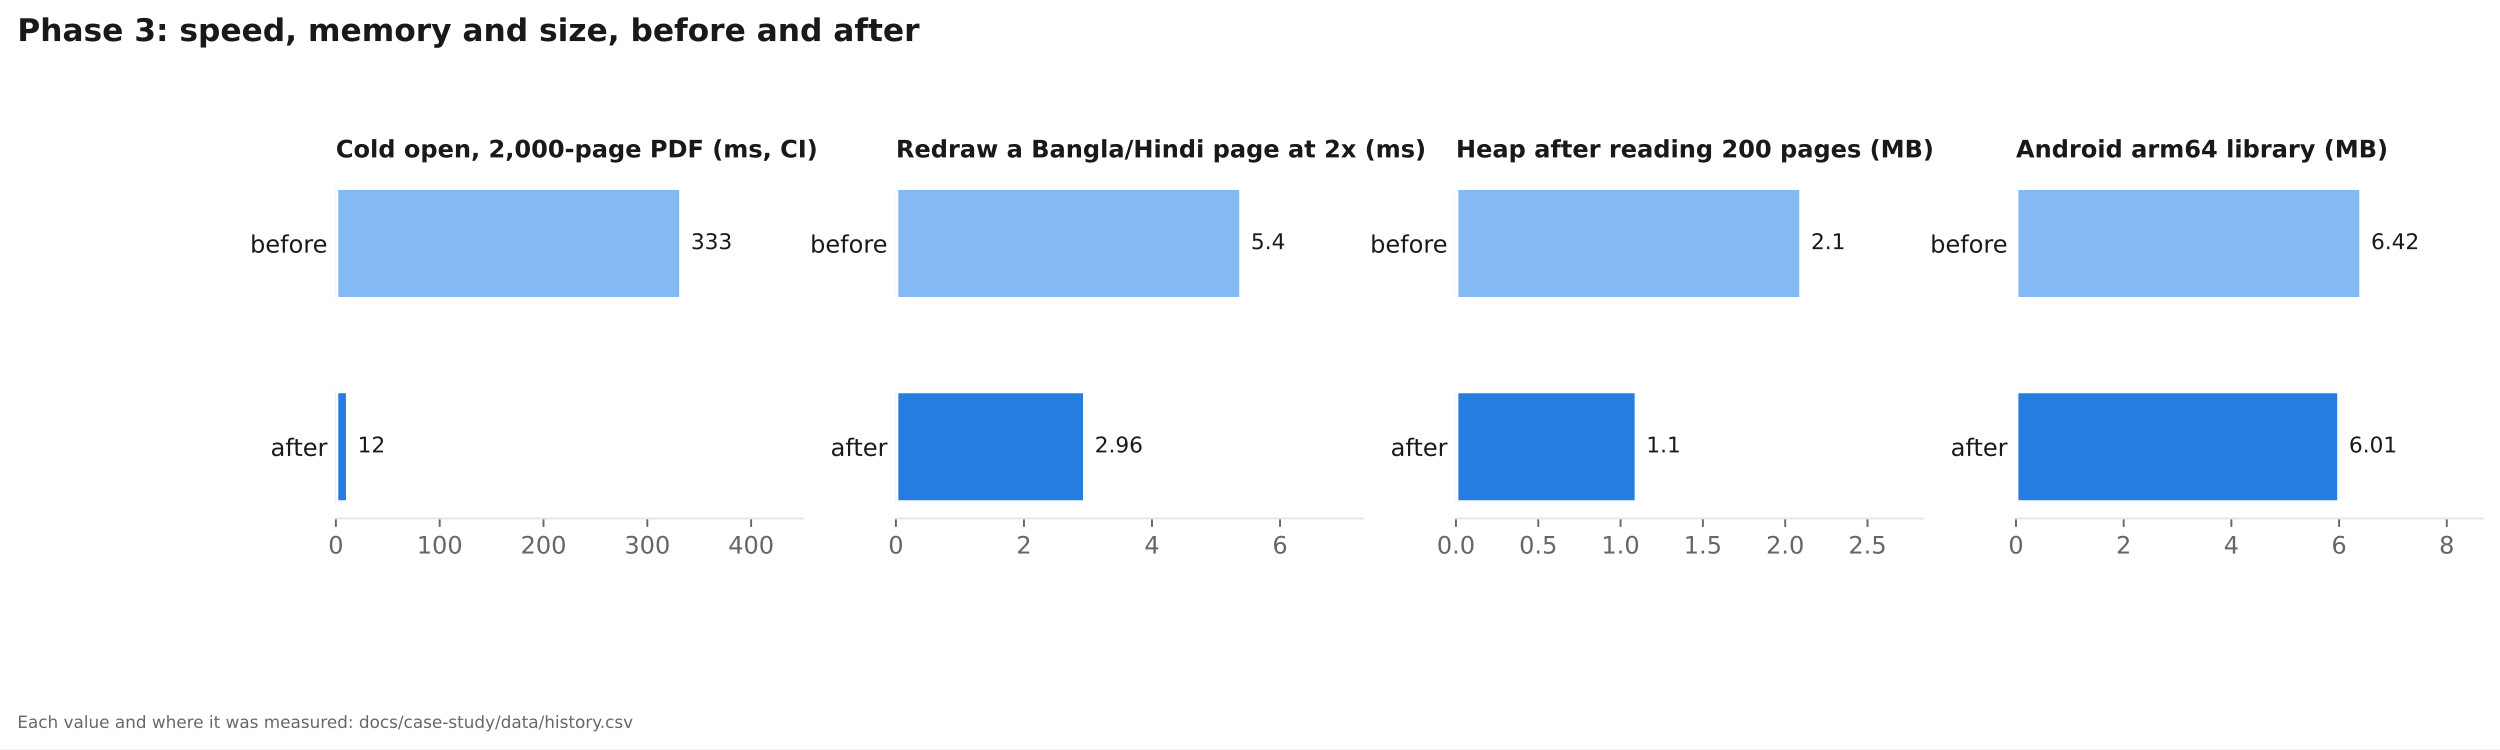
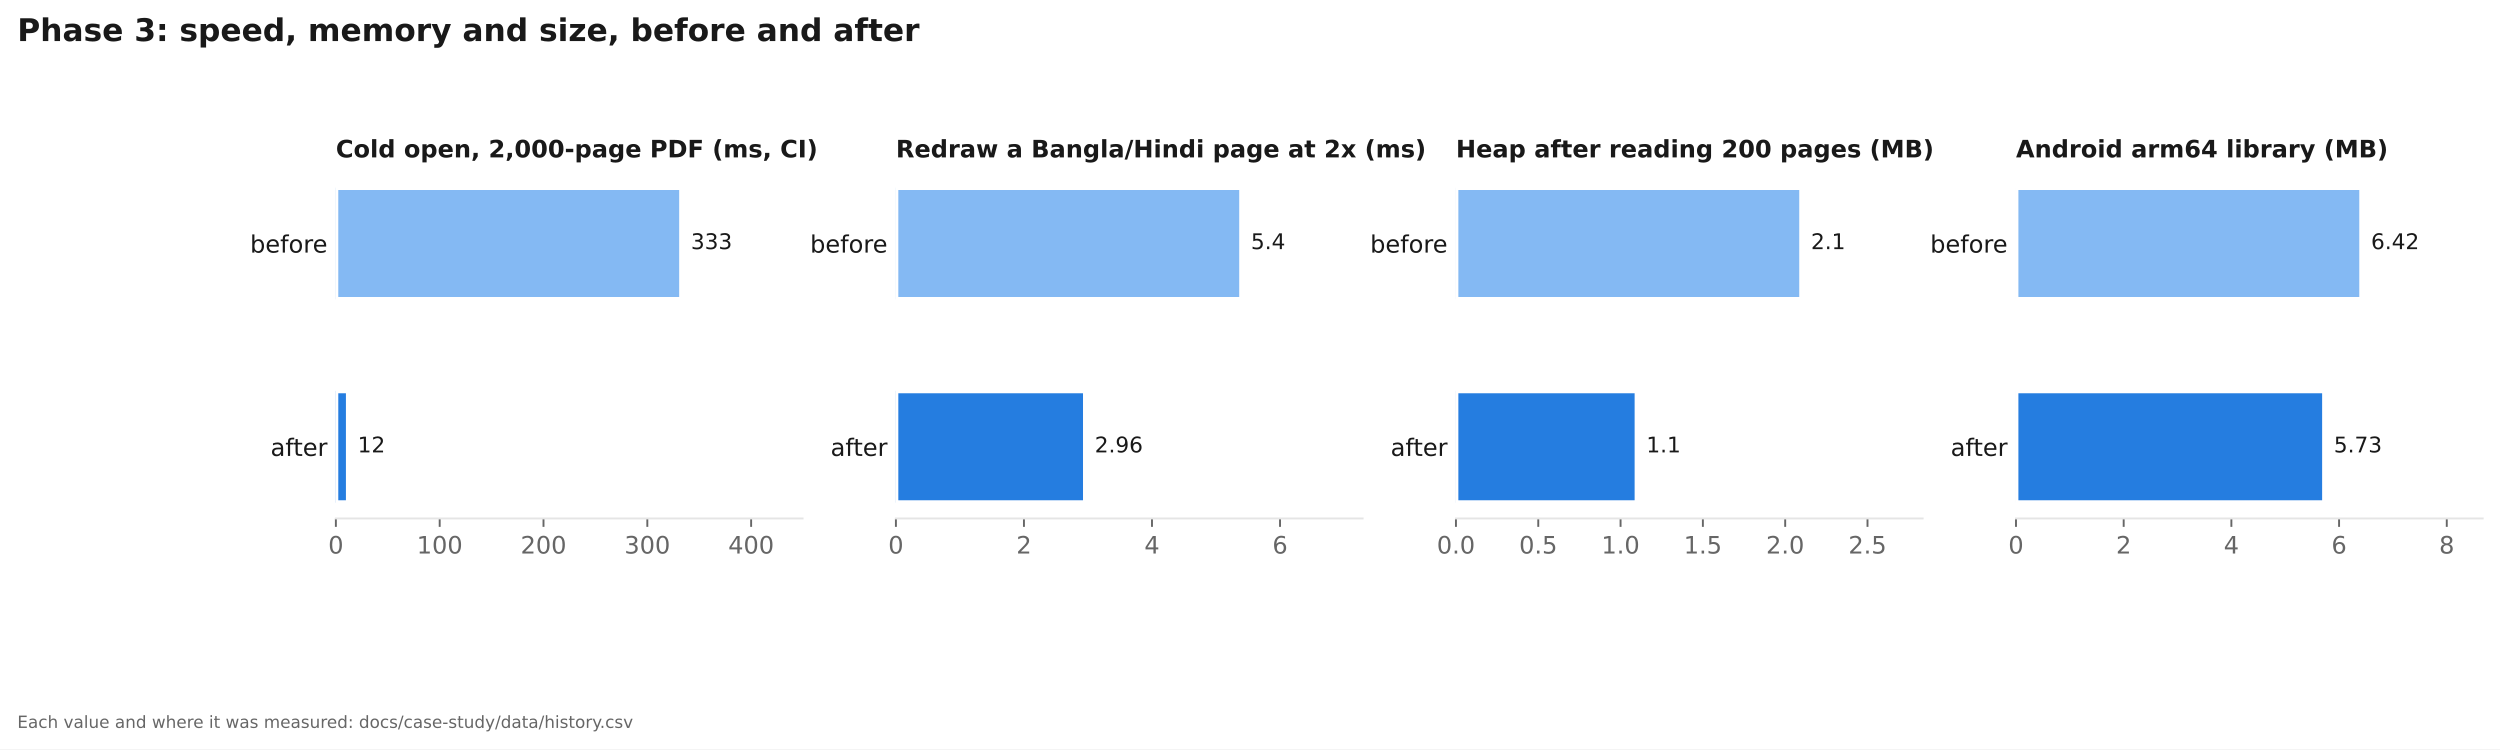
<svg xmlns="http://www.w3.org/2000/svg" xmlns:xlink="http://www.w3.org/1999/xlink" width="1039.68pt" height="311.602pt" viewBox="0 0 1039.68 311.602" version="1.1">
  <defs>
    <style type="text/css">*{stroke-linejoin: round; stroke-linecap: butt}</style>
  </defs>
  <g id="figure_1">
    <g id="patch_1">
      <path d="M 0 311.602  L 1039.68 311.602  L 1039.68 -0  L 0 -0  z " style="fill: #ffffff" />
    </g>
    <g id="axes_1">
      <g id="patch_2">
        <path d="M 139.68 215.609  L 333.767 215.609  L 333.767 71.465  L 139.68 71.465  z " style="fill: #ffffff" />
      </g>
      <g id="patch_3">
-         <path d="M 139.68 124.515  L 283.448 124.515  L 283.448 78.017  L 139.68 78.017  z " clip-path="url(#p791566b883)" style="fill: #84b9f3; stroke: #ffffff; stroke-width: 2; stroke-linejoin: miter" />
+         <path d="M 139.68 124.515  L 283.448 124.515  L 283.448 78.017  L 139.68 78.017  z " clip-path="url(#p7a632ccf60)" style="fill: #84b9f3; stroke: #ffffff; stroke-width: 2; stroke-linejoin: miter" />
      </g>
      <g id="patch_4">
-         <path d="M 139.68 209.057  L 144.861 209.057  L 144.861 162.559  L 139.68 162.559  z " clip-path="url(#p791566b883)" style="fill: #257de0; stroke: #ffffff; stroke-width: 2; stroke-linejoin: miter" />
+         <path d="M 139.68 209.057  L 144.861 209.057  L 144.861 162.559  L 139.68 162.559  z " clip-path="url(#p7a632ccf60)" style="fill: #257de0; stroke: #ffffff; stroke-width: 2; stroke-linejoin: miter" />
      </g>
      <g id="matplotlib.axis_1">
        <g id="xtick_1">
          <g id="line2d_1">
            <defs>
-               <path id="me0b089794a" d="M 0 0  L 0 3.5  " style="stroke: #666666; stroke-width: 0.8" />
+               <path id="mb693403842" d="M 0 0  L 0 3.5  " style="stroke: #666666; stroke-width: 0.8" />
            </defs>
            <g>
-               <use xlink:href="#me0b089794a" x="139.68" y="215.609" style="fill: #666666; stroke: #666666; stroke-width: 0.8" />
+               <use xlink:href="#mb693403842" x="139.68" y="215.609" style="fill: #666666; stroke: #666666; stroke-width: 0.8" />
            </g>
          </g>
          <g id="text_1">
            <text style="font-size: 10px; font-family: 'DejaVu Sans'; text-anchor: middle; fill: #666666" x="139.68" y="230.207" transform="rotate(-0 139.68 230.2067)">0</text>
          </g>
        </g>
        <g id="xtick_2">
          <g id="line2d_2">
            <g>
-               <use xlink:href="#me0b089794a" x="182.854" y="215.609" style="fill: #666666; stroke: #666666; stroke-width: 0.8" />
+               <use xlink:href="#mb693403842" x="182.854" y="215.609" style="fill: #666666; stroke: #666666; stroke-width: 0.8" />
            </g>
          </g>
          <g id="text_2">
            <text style="font-size: 10px; font-family: 'DejaVu Sans'; text-anchor: middle; fill: #666666" x="182.854" y="230.207" transform="rotate(-0 182.8536 230.2067)">100</text>
          </g>
        </g>
        <g id="xtick_3">
          <g id="line2d_3">
            <g>
-               <use xlink:href="#me0b089794a" x="226.027" y="215.609" style="fill: #666666; stroke: #666666; stroke-width: 0.8" />
+               <use xlink:href="#mb693403842" x="226.027" y="215.609" style="fill: #666666; stroke: #666666; stroke-width: 0.8" />
            </g>
          </g>
          <g id="text_3">
            <text style="font-size: 10px; font-family: 'DejaVu Sans'; text-anchor: middle; fill: #666666" x="226.027" y="230.207" transform="rotate(-0 226.0272 230.2067)">200</text>
          </g>
        </g>
        <g id="xtick_4">
          <g id="line2d_4">
            <g>
-               <use xlink:href="#me0b089794a" x="269.201" y="215.609" style="fill: #666666; stroke: #666666; stroke-width: 0.8" />
+               <use xlink:href="#mb693403842" x="269.201" y="215.609" style="fill: #666666; stroke: #666666; stroke-width: 0.8" />
            </g>
          </g>
          <g id="text_4">
            <text style="font-size: 10px; font-family: 'DejaVu Sans'; text-anchor: middle; fill: #666666" x="269.201" y="230.207" transform="rotate(-0 269.2008 230.2067)">300</text>
          </g>
        </g>
        <g id="xtick_5">
          <g id="line2d_5">
            <g>
-               <use xlink:href="#me0b089794a" x="312.374" y="215.609" style="fill: #666666; stroke: #666666; stroke-width: 0.8" />
+               <use xlink:href="#mb693403842" x="312.374" y="215.609" style="fill: #666666; stroke: #666666; stroke-width: 0.8" />
            </g>
          </g>
          <g id="text_5">
            <text style="font-size: 10px; font-family: 'DejaVu Sans'; text-anchor: middle; fill: #666666" x="312.374" y="230.207" transform="rotate(-0 312.3744 230.2067)">400</text>
          </g>
        </g>
      </g>
      <g id="matplotlib.axis_2">
        <g id="ytick_1">
          <g id="line2d_6" />
          <g id="text_6">
            <text style="font-size: 10px; font-family: 'DejaVu Sans'; text-anchor: end; fill: #191919" x="136.18" y="105.065" transform="rotate(-0 136.18 105.0653)">before</text>
          </g>
        </g>
        <g id="ytick_2">
          <g id="line2d_7" />
          <g id="text_7">
            <text style="font-size: 10px; font-family: 'DejaVu Sans'; text-anchor: end; fill: #191919" x="136.18" y="189.607" transform="rotate(-0 136.18 189.6072)">after</text>
          </g>
        </g>
      </g>
      <g id="patch_5">
        <path d="M 139.68 215.609  L 333.767 215.609  " style="fill: none; stroke: #e5e5e5; stroke-width: 0.8; stroke-linejoin: miter; stroke-linecap: square" />
      </g>
      <g id="text_8">
        <text style="font-size: 9px; font-family: 'DejaVu Sans'; text-anchor: start; fill: #191919" x="287.33" y="103.604" transform="rotate(-0 287.3299 103.6039)">333</text>
      </g>
      <g id="text_9">
        <text style="font-size: 9px; font-family: 'DejaVu Sans'; text-anchor: start; fill: #191919" x="148.743" y="188.146" transform="rotate(-0 148.7426 188.1459)">12</text>
      </g>
      <g id="text_10">
        <text style="font-weight: 700; font-size: 10px; font-family: 'DejaVu Sans'; text-anchor: start; fill: #191919" x="139.68" y="65.465" transform="rotate(-0 139.68 65.46502)">Cold open, 2,000-page PDF (ms, CI)</text>
      </g>
    </g>
    <g id="axes_2">
      <g id="patch_6">
        <path d="M 372.584 215.609  L 566.671 215.609  L 566.671 71.465  L 372.584 71.465  z " style="fill: #ffffff" />
      </g>
      <g id="patch_7">
-         <path d="M 372.584 124.515  L 516.352 124.515  L 516.352 78.017  L 372.584 78.017  z " clip-path="url(#pb3828ae5bb)" style="fill: #84b9f3; stroke: #ffffff; stroke-width: 2; stroke-linejoin: miter" />
+         <path d="M 372.584 124.515  L 516.352 124.515  L 516.352 78.017  L 372.584 78.017  z " clip-path="url(#pb51870e70c)" style="fill: #84b9f3; stroke: #ffffff; stroke-width: 2; stroke-linejoin: miter" />
      </g>
      <g id="patch_8">
-         <path d="M 372.584 209.057  L 451.391 209.057  L 451.391 162.559  L 372.584 162.559  z " clip-path="url(#pb3828ae5bb)" style="fill: #257de0; stroke: #ffffff; stroke-width: 2; stroke-linejoin: miter" />
+         <path d="M 372.584 209.057  L 451.391 209.057  L 451.391 162.559  L 372.584 162.559  z " clip-path="url(#pb51870e70c)" style="fill: #257de0; stroke: #ffffff; stroke-width: 2; stroke-linejoin: miter" />
      </g>
      <g id="matplotlib.axis_3">
        <g id="xtick_6">
          <g id="line2d_8">
            <g>
-               <use xlink:href="#me0b089794a" x="372.584" y="215.609" style="fill: #666666; stroke: #666666; stroke-width: 0.8" />
+               <use xlink:href="#mb693403842" x="372.584" y="215.609" style="fill: #666666; stroke: #666666; stroke-width: 0.8" />
            </g>
          </g>
          <g id="text_11">
            <text style="font-size: 10px; font-family: 'DejaVu Sans'; text-anchor: middle; fill: #666666" x="372.584" y="230.207" transform="rotate(-0 372.5843 230.2067)">0</text>
          </g>
        </g>
        <g id="xtick_7">
          <g id="line2d_9">
            <g>
-               <use xlink:href="#me0b089794a" x="425.832" y="215.609" style="fill: #666666; stroke: #666666; stroke-width: 0.8" />
+               <use xlink:href="#mb693403842" x="425.832" y="215.609" style="fill: #666666; stroke: #666666; stroke-width: 0.8" />
            </g>
          </g>
          <g id="text_12">
            <text style="font-size: 10px; font-family: 'DejaVu Sans'; text-anchor: middle; fill: #666666" x="425.832" y="230.207" transform="rotate(-0 425.8318 230.2067)">2</text>
          </g>
        </g>
        <g id="xtick_8">
          <g id="line2d_10">
            <g>
-               <use xlink:href="#me0b089794a" x="479.079" y="215.609" style="fill: #666666; stroke: #666666; stroke-width: 0.8" />
+               <use xlink:href="#mb693403842" x="479.079" y="215.609" style="fill: #666666; stroke: #666666; stroke-width: 0.8" />
            </g>
          </g>
          <g id="text_13">
            <text style="font-size: 10px; font-family: 'DejaVu Sans'; text-anchor: middle; fill: #666666" x="479.079" y="230.207" transform="rotate(-0 479.0792 230.2067)">4</text>
          </g>
        </g>
        <g id="xtick_9">
          <g id="line2d_11">
            <g>
-               <use xlink:href="#me0b089794a" x="532.327" y="215.609" style="fill: #666666; stroke: #666666; stroke-width: 0.8" />
+               <use xlink:href="#mb693403842" x="532.327" y="215.609" style="fill: #666666; stroke: #666666; stroke-width: 0.8" />
            </g>
          </g>
          <g id="text_14">
            <text style="font-size: 10px; font-family: 'DejaVu Sans'; text-anchor: middle; fill: #666666" x="532.327" y="230.207" transform="rotate(-0 532.3267 230.2067)">6</text>
          </g>
        </g>
      </g>
      <g id="matplotlib.axis_4">
        <g id="ytick_3">
          <g id="line2d_12" />
          <g id="text_15">
            <text style="font-size: 10px; font-family: 'DejaVu Sans'; text-anchor: end; fill: #191919" x="369.084" y="105.065" transform="rotate(-0 369.0843 105.0653)">before</text>
          </g>
        </g>
        <g id="ytick_4">
          <g id="line2d_13" />
          <g id="text_16">
            <text style="font-size: 10px; font-family: 'DejaVu Sans'; text-anchor: end; fill: #191919" x="369.084" y="189.607" transform="rotate(-0 369.0843 189.6072)">after</text>
          </g>
        </g>
      </g>
      <g id="patch_9">
        <path d="M 372.584 215.609  L 566.671 215.609  " style="fill: none; stroke: #e5e5e5; stroke-width: 0.8; stroke-linejoin: miter; stroke-linecap: square" />
      </g>
      <g id="text_17">
        <text style="font-size: 9px; font-family: 'DejaVu Sans'; text-anchor: start; fill: #191919" x="520.234" y="103.604" transform="rotate(-0 520.2342 103.6039)">5.4</text>
      </g>
      <g id="text_18">
        <text style="font-size: 9px; font-family: 'DejaVu Sans'; text-anchor: start; fill: #191919" x="455.272" y="188.146" transform="rotate(-0 455.2723 188.1459)">2.96</text>
      </g>
      <g id="text_19">
        <text style="font-weight: 700; font-size: 10px; font-family: 'DejaVu Sans'; text-anchor: start; fill: #191919" x="372.584" y="65.465" transform="rotate(-0 372.5843 65.46502)">Redraw a Bangla/Hindi page at 2x (ms)</text>
      </g>
    </g>
    <g id="axes_3">
      <g id="patch_10">
        <path d="M 605.489 215.609  L 799.576 215.609  L 799.576 71.465  L 605.489 71.465  z " style="fill: #ffffff" />
      </g>
      <g id="patch_11">
-         <path d="M 605.489 124.515  L 749.257 124.515  L 749.257 78.017  L 605.489 78.017  z " clip-path="url(#p8b3356fd89)" style="fill: #84b9f3; stroke: #ffffff; stroke-width: 2; stroke-linejoin: miter" />
+         <path d="M 605.489 124.515  L 749.257 124.515  L 749.257 78.017  L 605.489 78.017  z " clip-path="url(#pe6f7611a0a)" style="fill: #84b9f3; stroke: #ffffff; stroke-width: 2; stroke-linejoin: miter" />
      </g>
      <g id="patch_12">
-         <path d="M 605.489 209.057  L 680.796 209.057  L 680.796 162.559  L 605.489 162.559  z " clip-path="url(#p8b3356fd89)" style="fill: #257de0; stroke: #ffffff; stroke-width: 2; stroke-linejoin: miter" />
+         <path d="M 605.489 209.057  L 680.796 209.057  L 680.796 162.559  L 605.489 162.559  z " clip-path="url(#pe6f7611a0a)" style="fill: #257de0; stroke: #ffffff; stroke-width: 2; stroke-linejoin: miter" />
      </g>
      <g id="matplotlib.axis_5">
        <g id="xtick_10">
          <g id="line2d_14">
            <g>
-               <use xlink:href="#me0b089794a" x="605.489" y="215.609" style="fill: #666666; stroke: #666666; stroke-width: 0.8" />
+               <use xlink:href="#mb693403842" x="605.489" y="215.609" style="fill: #666666; stroke: #666666; stroke-width: 0.8" />
            </g>
          </g>
          <g id="text_20">
            <text style="font-size: 10px; font-family: 'DejaVu Sans'; text-anchor: middle; fill: #666666" x="605.489" y="230.207" transform="rotate(-0 605.4887 230.2067)">0.0</text>
          </g>
        </g>
        <g id="xtick_11">
          <g id="line2d_15">
            <g>
-               <use xlink:href="#me0b089794a" x="639.719" y="215.609" style="fill: #666666; stroke: #666666; stroke-width: 0.8" />
+               <use xlink:href="#mb693403842" x="639.719" y="215.609" style="fill: #666666; stroke: #666666; stroke-width: 0.8" />
            </g>
          </g>
          <g id="text_21">
            <text style="font-size: 10px; font-family: 'DejaVu Sans'; text-anchor: middle; fill: #666666" x="639.719" y="230.207" transform="rotate(-0 639.7192 230.2067)">0.5</text>
          </g>
        </g>
        <g id="xtick_12">
          <g id="line2d_16">
            <g>
-               <use xlink:href="#me0b089794a" x="673.95" y="215.609" style="fill: #666666; stroke: #666666; stroke-width: 0.8" />
+               <use xlink:href="#mb693403842" x="673.95" y="215.609" style="fill: #666666; stroke: #666666; stroke-width: 0.8" />
            </g>
          </g>
          <g id="text_22">
            <text style="font-size: 10px; font-family: 'DejaVu Sans'; text-anchor: middle; fill: #666666" x="673.95" y="230.207" transform="rotate(-0 673.9497 230.2067)">1.0</text>
          </g>
        </g>
        <g id="xtick_13">
          <g id="line2d_17">
            <g>
-               <use xlink:href="#me0b089794a" x="708.18" y="215.609" style="fill: #666666; stroke: #666666; stroke-width: 0.8" />
+               <use xlink:href="#mb693403842" x="708.18" y="215.609" style="fill: #666666; stroke: #666666; stroke-width: 0.8" />
            </g>
          </g>
          <g id="text_23">
            <text style="font-size: 10px; font-family: 'DejaVu Sans'; text-anchor: middle; fill: #666666" x="708.18" y="230.207" transform="rotate(-0 708.1802 230.2067)">1.5</text>
          </g>
        </g>
        <g id="xtick_14">
          <g id="line2d_18">
            <g>
-               <use xlink:href="#me0b089794a" x="742.411" y="215.609" style="fill: #666666; stroke: #666666; stroke-width: 0.8" />
+               <use xlink:href="#mb693403842" x="742.411" y="215.609" style="fill: #666666; stroke: #666666; stroke-width: 0.8" />
            </g>
          </g>
          <g id="text_24">
            <text style="font-size: 10px; font-family: 'DejaVu Sans'; text-anchor: middle; fill: #666666" x="742.411" y="230.207" transform="rotate(-0 742.4107 230.2067)">2.0</text>
          </g>
        </g>
        <g id="xtick_15">
          <g id="line2d_19">
            <g>
-               <use xlink:href="#me0b089794a" x="776.641" y="215.609" style="fill: #666666; stroke: #666666; stroke-width: 0.8" />
+               <use xlink:href="#mb693403842" x="776.641" y="215.609" style="fill: #666666; stroke: #666666; stroke-width: 0.8" />
            </g>
          </g>
          <g id="text_25">
            <text style="font-size: 10px; font-family: 'DejaVu Sans'; text-anchor: middle; fill: #666666" x="776.641" y="230.207" transform="rotate(-0 776.6412 230.2067)">2.5</text>
          </g>
        </g>
      </g>
      <g id="matplotlib.axis_6">
        <g id="ytick_5">
          <g id="line2d_20" />
          <g id="text_26">
            <text style="font-size: 10px; font-family: 'DejaVu Sans'; text-anchor: end; fill: #191919" x="601.989" y="105.065" transform="rotate(-0 601.9887 105.0653)">before</text>
          </g>
        </g>
        <g id="ytick_6">
          <g id="line2d_21" />
          <g id="text_27">
            <text style="font-size: 10px; font-family: 'DejaVu Sans'; text-anchor: end; fill: #191919" x="601.989" y="189.607" transform="rotate(-0 601.9887 189.6072)">after</text>
          </g>
        </g>
      </g>
      <g id="patch_13">
        <path d="M 605.489 215.609  L 799.576 215.609  " style="fill: none; stroke: #e5e5e5; stroke-width: 0.8; stroke-linejoin: miter; stroke-linecap: square" />
      </g>
      <g id="text_28">
        <text style="font-size: 9px; font-family: 'DejaVu Sans'; text-anchor: start; fill: #191919" x="753.139" y="103.604" transform="rotate(-0 753.1386 103.6039)">2.1</text>
      </g>
      <g id="text_29">
        <text style="font-size: 9px; font-family: 'DejaVu Sans'; text-anchor: start; fill: #191919" x="684.678" y="188.146" transform="rotate(-0 684.6775 188.1459)">1.1</text>
      </g>
      <g id="text_30">
        <text style="font-weight: 700; font-size: 10px; font-family: 'DejaVu Sans'; text-anchor: start; fill: #191919" x="605.489" y="65.465" transform="rotate(-0 605.4887 65.46502)">Heap after reading 200 pages (MB)</text>
      </g>
    </g>
    <g id="axes_4">
      <g id="patch_14">
        <path d="M 838.393 215.609  L 1032.48 215.609  L 1032.48 71.465  L 838.393 71.465  z " style="fill: #ffffff" />
      </g>
      <g id="patch_15">
-         <path d="M 838.393 124.515  L 982.161 124.515  L 982.161 78.017  L 838.393 78.017  z " clip-path="url(#p22960080de)" style="fill: #84b9f3; stroke: #ffffff; stroke-width: 2; stroke-linejoin: miter" />
+         <path d="M 838.393 124.515  L 982.161 124.515  L 982.161 78.017  L 838.393 78.017  z " clip-path="url(#p098c032348)" style="fill: #84b9f3; stroke: #ffffff; stroke-width: 2; stroke-linejoin: miter" />
      </g>
      <g id="patch_16">
-         <path d="M 838.393 209.057  L 972.98 209.057  L 972.98 162.559  L 838.393 162.559  z " clip-path="url(#p22960080de)" style="fill: #257de0; stroke: #ffffff; stroke-width: 2; stroke-linejoin: miter" />
+         <path d="M 838.393 209.057  L 966.709 209.057  L 966.709 162.559  L 838.393 162.559  z " clip-path="url(#p098c032348)" style="fill: #257de0; stroke: #ffffff; stroke-width: 2; stroke-linejoin: miter" />
      </g>
      <g id="matplotlib.axis_7">
        <g id="xtick_16">
          <g id="line2d_22">
            <g>
-               <use xlink:href="#me0b089794a" x="838.393" y="215.609" style="fill: #666666; stroke: #666666; stroke-width: 0.8" />
+               <use xlink:href="#mb693403842" x="838.393" y="215.609" style="fill: #666666; stroke: #666666; stroke-width: 0.8" />
            </g>
          </g>
          <g id="text_31">
            <text style="font-size: 10px; font-family: 'DejaVu Sans'; text-anchor: middle; fill: #666666" x="838.393" y="230.207" transform="rotate(-0 838.393 230.2067)">0</text>
          </g>
        </g>
        <g id="xtick_17">
          <g id="line2d_23">
            <g>
-               <use xlink:href="#me0b089794a" x="883.181" y="215.609" style="fill: #666666; stroke: #666666; stroke-width: 0.8" />
+               <use xlink:href="#mb693403842" x="883.181" y="215.609" style="fill: #666666; stroke: #666666; stroke-width: 0.8" />
            </g>
          </g>
          <g id="text_32">
            <text style="font-size: 10px; font-family: 'DejaVu Sans'; text-anchor: middle; fill: #666666" x="883.181" y="230.207" transform="rotate(-0 883.1806 230.2067)">2</text>
          </g>
        </g>
        <g id="xtick_18">
          <g id="line2d_24">
            <g>
-               <use xlink:href="#me0b089794a" x="927.968" y="215.609" style="fill: #666666; stroke: #666666; stroke-width: 0.8" />
+               <use xlink:href="#mb693403842" x="927.968" y="215.609" style="fill: #666666; stroke: #666666; stroke-width: 0.8" />
            </g>
          </g>
          <g id="text_33">
            <text style="font-size: 10px; font-family: 'DejaVu Sans'; text-anchor: middle; fill: #666666" x="927.968" y="230.207" transform="rotate(-0 927.9682 230.2067)">4</text>
          </g>
        </g>
        <g id="xtick_19">
          <g id="line2d_25">
            <g>
-               <use xlink:href="#me0b089794a" x="972.756" y="215.609" style="fill: #666666; stroke: #666666; stroke-width: 0.8" />
+               <use xlink:href="#mb693403842" x="972.756" y="215.609" style="fill: #666666; stroke: #666666; stroke-width: 0.8" />
            </g>
          </g>
          <g id="text_34">
            <text style="font-size: 10px; font-family: 'DejaVu Sans'; text-anchor: middle; fill: #666666" x="972.756" y="230.207" transform="rotate(-0 972.7558 230.2067)">6</text>
          </g>
        </g>
        <g id="xtick_20">
          <g id="line2d_26">
            <g>
-               <use xlink:href="#me0b089794a" x="1017.543" y="215.609" style="fill: #666666; stroke: #666666; stroke-width: 0.8" />
+               <use xlink:href="#mb693403842" x="1017.543" y="215.609" style="fill: #666666; stroke: #666666; stroke-width: 0.8" />
            </g>
          </g>
          <g id="text_35">
            <text style="font-size: 10px; font-family: 'DejaVu Sans'; text-anchor: middle; fill: #666666" x="1017.543" y="230.207" transform="rotate(-0 1017.543 230.2067)">8</text>
          </g>
        </g>
      </g>
      <g id="matplotlib.axis_8">
        <g id="ytick_7">
          <g id="line2d_27" />
          <g id="text_36">
            <text style="font-size: 10px; font-family: 'DejaVu Sans'; text-anchor: end; fill: #191919" x="834.893" y="105.065" transform="rotate(-0 834.893 105.0653)">before</text>
          </g>
        </g>
        <g id="ytick_8">
          <g id="line2d_28" />
          <g id="text_37">
            <text style="font-size: 10px; font-family: 'DejaVu Sans'; text-anchor: end; fill: #191919" x="834.893" y="189.607" transform="rotate(-0 834.893 189.6072)">after</text>
          </g>
        </g>
      </g>
      <g id="patch_17">
        <path d="M 838.393 215.609  L 1032.48 215.609  " style="fill: none; stroke: #e5e5e5; stroke-width: 0.8; stroke-linejoin: miter; stroke-linecap: square" />
      </g>
      <g id="text_38">
        <text style="font-size: 9px; font-family: 'DejaVu Sans'; text-anchor: start; fill: #191919" x="986.043" y="103.604" transform="rotate(-0 986.0429 103.6039)">6.42</text>
      </g>
      <g id="text_39">
-         <text style="font-size: 9px; font-family: 'DejaVu Sans'; text-anchor: start; fill: #191919" x="976.861" y="188.146" transform="rotate(-0 976.8614 188.1459)">6.01</text>
+         <text style="font-size: 9px; font-family: 'DejaVu Sans'; text-anchor: start; fill: #191919" x="970.591" y="188.146" transform="rotate(-0 970.5912 188.1459)">5.73</text>
      </g>
      <g id="text_40">
        <text style="font-weight: 700; font-size: 10px; font-family: 'DejaVu Sans'; text-anchor: start; fill: #191919" x="838.393" y="65.465" transform="rotate(-0 838.393 65.46502)">Android arm64 library (MB)</text>
      </g>
    </g>
    <g id="text_41">
      <text style="font-weight: 700; font-size: 13px; font-family: 'DejaVu Sans'; text-anchor: start; fill: #191919" x="7.2" y="17.078" transform="rotate(-0 7.2 17.07797)">Phase 3: speed, memory and size, before and after</text>
    </g>
    <g id="text_42">
      <text style="font-size: 7px; font-family: 'DejaVu Sans'; text-anchor: start; fill: #666666" x="7.2" y="302.72" transform="rotate(-0 7.2 302.7199)">Each value and where it was measured: docs/case-study/data/history.csv</text>
    </g>
  </g>
  <defs>
-     <clipPath id="p791566b883">
+     <clipPath id="p7a632ccf60">
      <rect x="139.68" y="71.465" width="194.087" height="144.144" />
    </clipPath>
-     <clipPath id="pb3828ae5bb">
+     <clipPath id="pb51870e70c">
      <rect x="372.584" y="71.465" width="194.087" height="144.144" />
    </clipPath>
-     <clipPath id="p8b3356fd89">
+     <clipPath id="pe6f7611a0a">
      <rect x="605.489" y="71.465" width="194.087" height="144.144" />
    </clipPath>
-     <clipPath id="p22960080de">
+     <clipPath id="p098c032348">
      <rect x="838.393" y="71.465" width="194.087" height="144.144" />
    </clipPath>
  </defs>
</svg>
